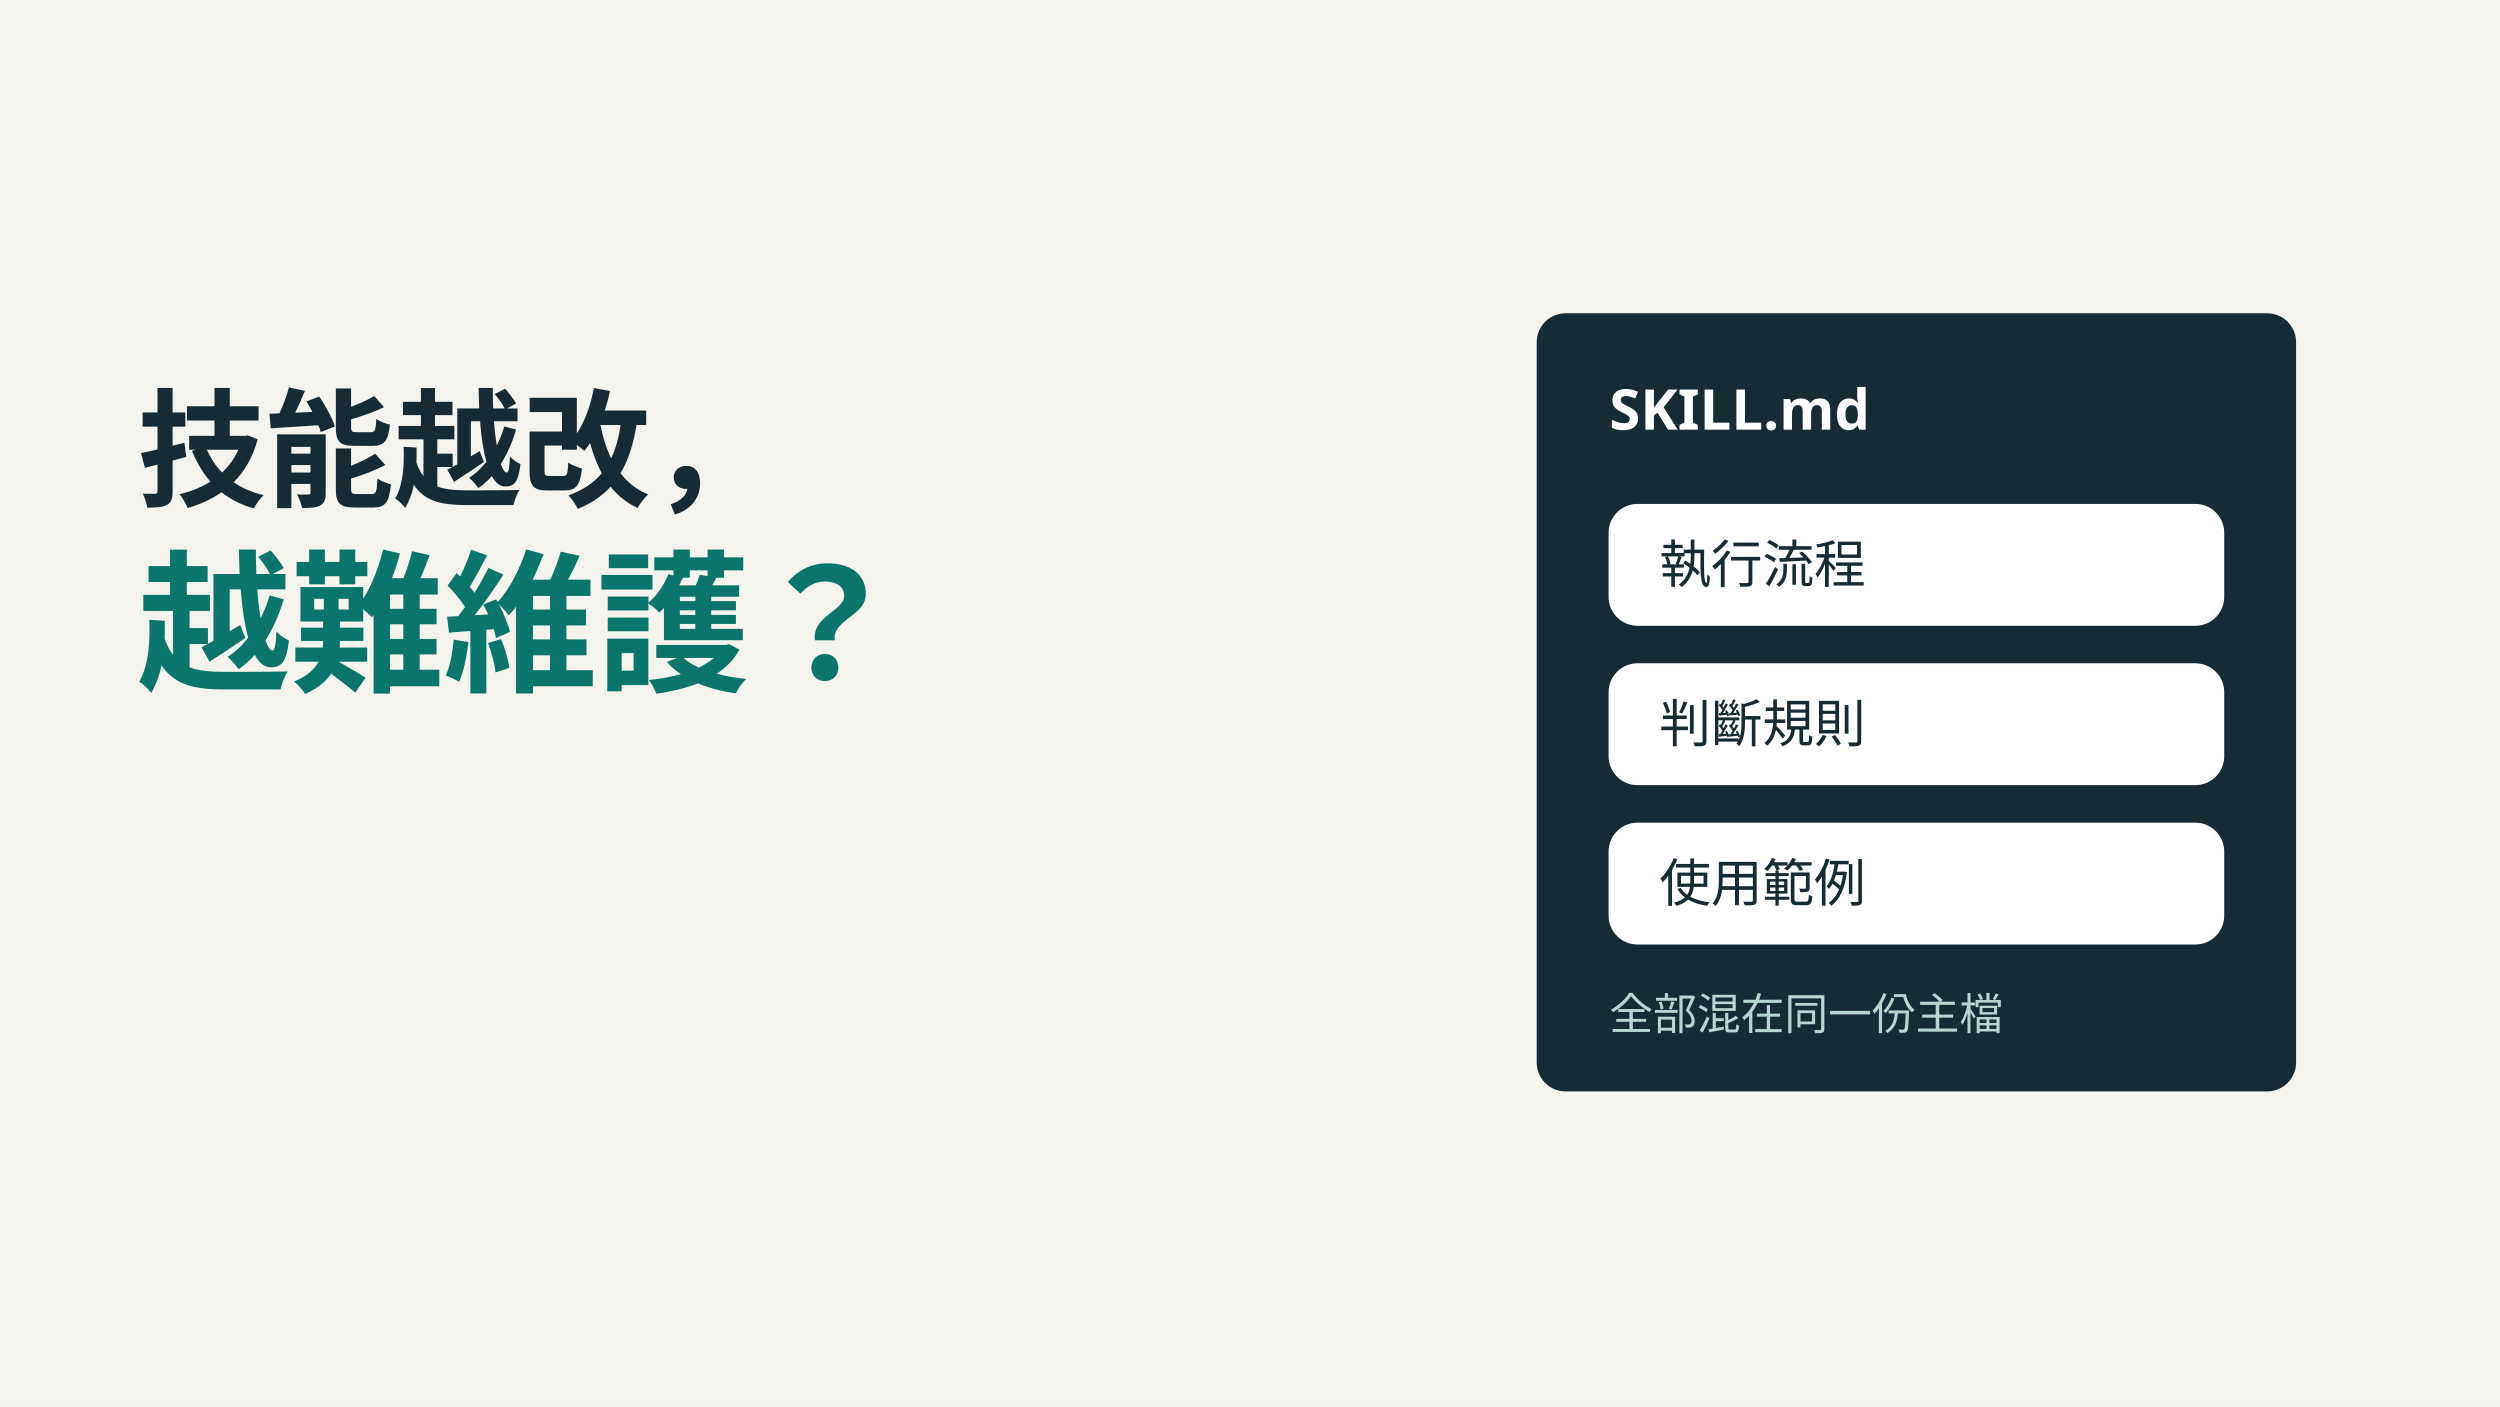
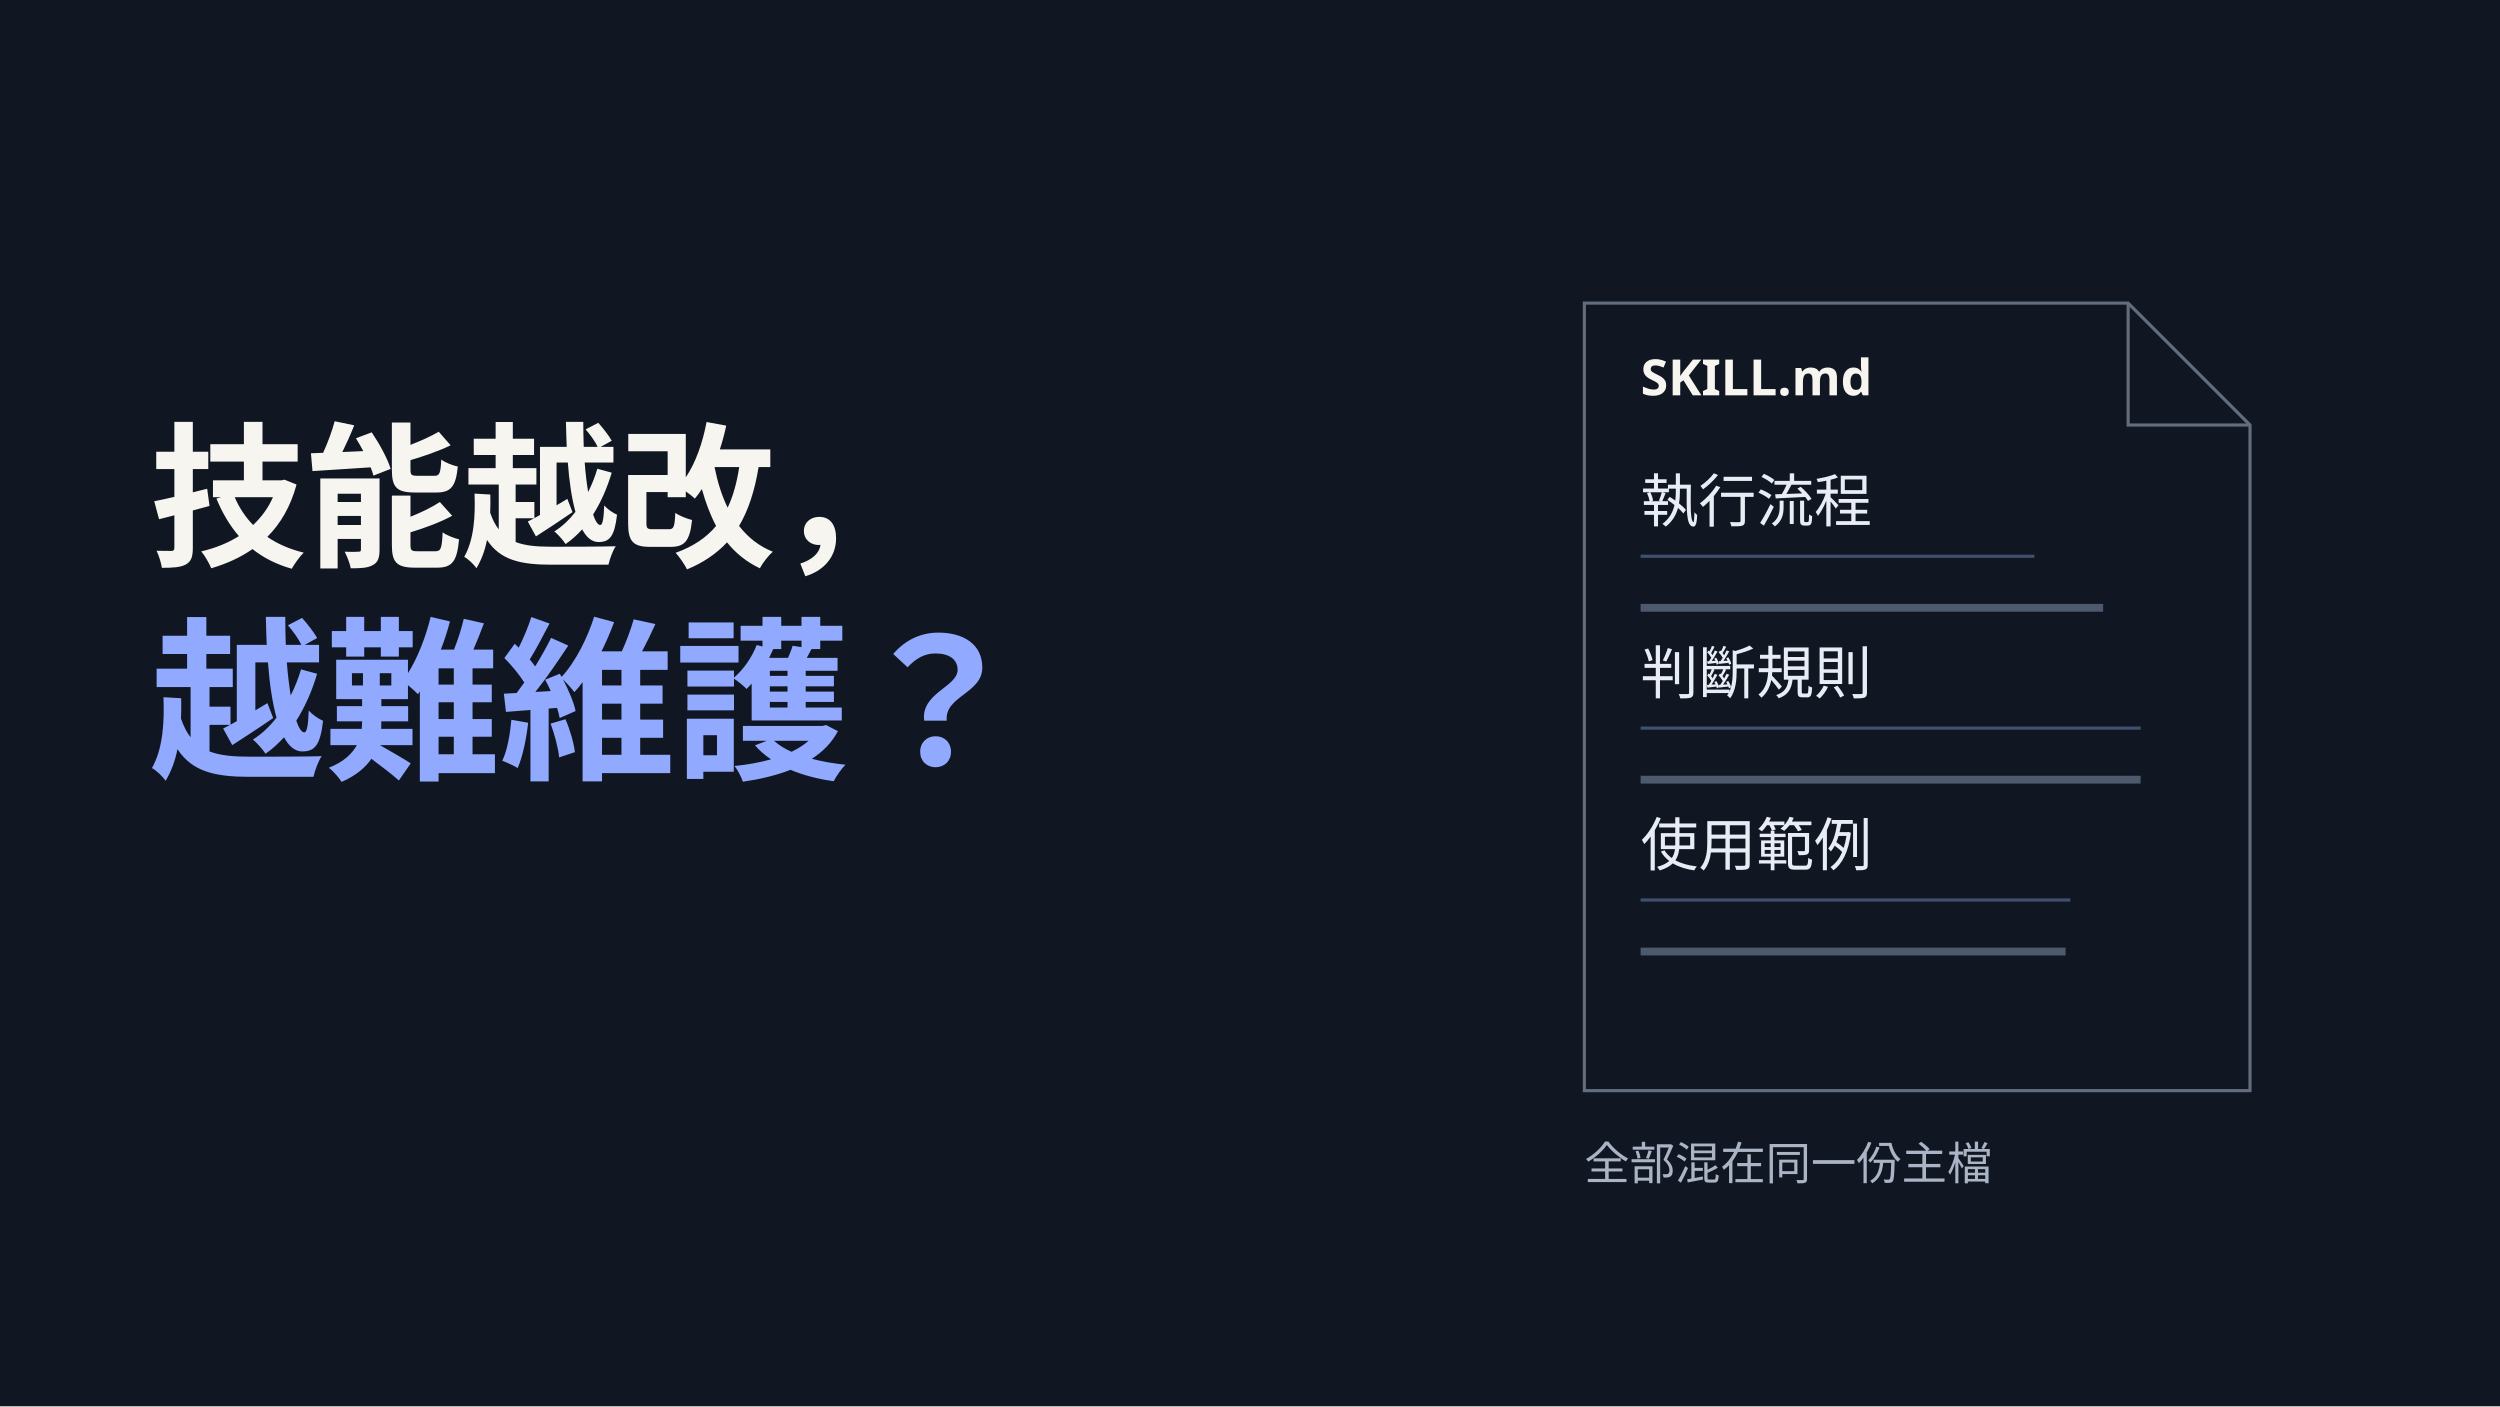
- <svg xmlns="http://www.w3.org/2000/svg" width="1600" height="900" viewBox="0 0 1600 900">
-   <defs>
-     <marker id="arrow" viewBox="0 0 10 10" refX="9" refY="5" markerWidth="8" markerHeight="8" orient="auto">
-       <path d="M0 0L10 5L0 10" fill="#0A756A" />
-     </marker>
-   </defs>
-   <g font-family="PingFang TC, Heiti TC, sans-serif">
-     <rect width="1600" height="900" fill="#F5F3ED" />
-     <text x="88" y="138" font-size="48" fill="#172B35" font-weight="650" />
-     <text x="88" y="318" font-size="82" fill="#172B35" font-weight="650">技能越改，</text>
-     <text x="88" y="435" font-size="98" fill="#0A756A" font-weight="650">越難維護？</text>
-     <rect x="984" y="201" width="485" height="497" rx="18" fill="#172B35" stroke="#172B35" />
-     <text x="1030" y="275" font-size="36" fill="white" font-weight="600">SKILL.md</text>
-     <rect x="1030" y="323" width="393" height="77" rx="18" fill="white" stroke="white" />
-     <text x="1062" y="373" font-size="33" fill="#172B35" font-weight="400">執行流程</text>
-     <rect x="1030" y="425" width="393" height="77" rx="18" fill="white" stroke="white" />
-     <text x="1062" y="475" font-size="33" fill="#172B35" font-weight="400">判斷規則</text>
-     <rect x="1030" y="527" width="393" height="77" rx="18" fill="white" stroke="white" />
-     <text x="1062" y="577" font-size="33" fill="#172B35" font-weight="400">使用範例</text>
-     <text x="1030" y="659" font-size="28" fill="#B7D5CF" font-weight="400">全部混在同一份主檔</text>
+ <svg xmlns="http://www.w3.org/2000/svg" width="1600" height="900" viewBox="0 0 1600 900" data-ink="#17212B" data-accent="#315FF4">
+   <g font-family="PingFang TC, Avenir Next, sans-serif">
+     <rect x="0" y="0" width="1600" height="900" fill="#111722" stroke="none" />
+     <text x="96" y="355" font-size="100" fill="#F7F5F0" font-weight="650">技能越改，</text>
+     <text x="96" y="490" font-size="112" fill="#91AAFF" font-weight="650">越難維護？</text>
+     <path d="M1014 194H1362L1440 272V698H1014Z" fill="none" stroke="#626D7D" stroke-width="2" />
+     <path d="M1362 194V272H1440" fill="none" stroke="#626D7D" stroke-width="2" />
+     <text x="1050" y="253" font-size="32" fill="#F7F5F0" font-weight="600">SKILL.md</text>
+     <path d="M1050 356H1302" fill="none" stroke="#40516F" stroke-width="2" />
+     <text x="1050" y="334" font-size="37" fill="#E8ECF5" font-weight="500">執行流程</text>
+     <path d="M1050 389H1346" fill="none" stroke="#4D596C" stroke-width="5" />
+     <path d="M1050 466H1370" fill="none" stroke="#40516F" stroke-width="2" />
+     <text x="1050" y="444" font-size="37" fill="#E8ECF5" font-weight="500">判斷規則</text>
+     <path d="M1050 499H1370" fill="none" stroke="#4D596C" stroke-width="5" />
+     <path d="M1050 576H1325" fill="none" stroke="#40516F" stroke-width="2" />
+     <text x="1050" y="554" font-size="37" fill="#E8ECF5" font-weight="500">使用範例</text>
+     <path d="M1050 609H1322" fill="none" stroke="#4D596C" stroke-width="5" />
+     <text x="1014" y="755" font-size="29" fill="#AAB4C5" font-weight="450">全部混在同一份主檔</text>
  </g>
</svg>
